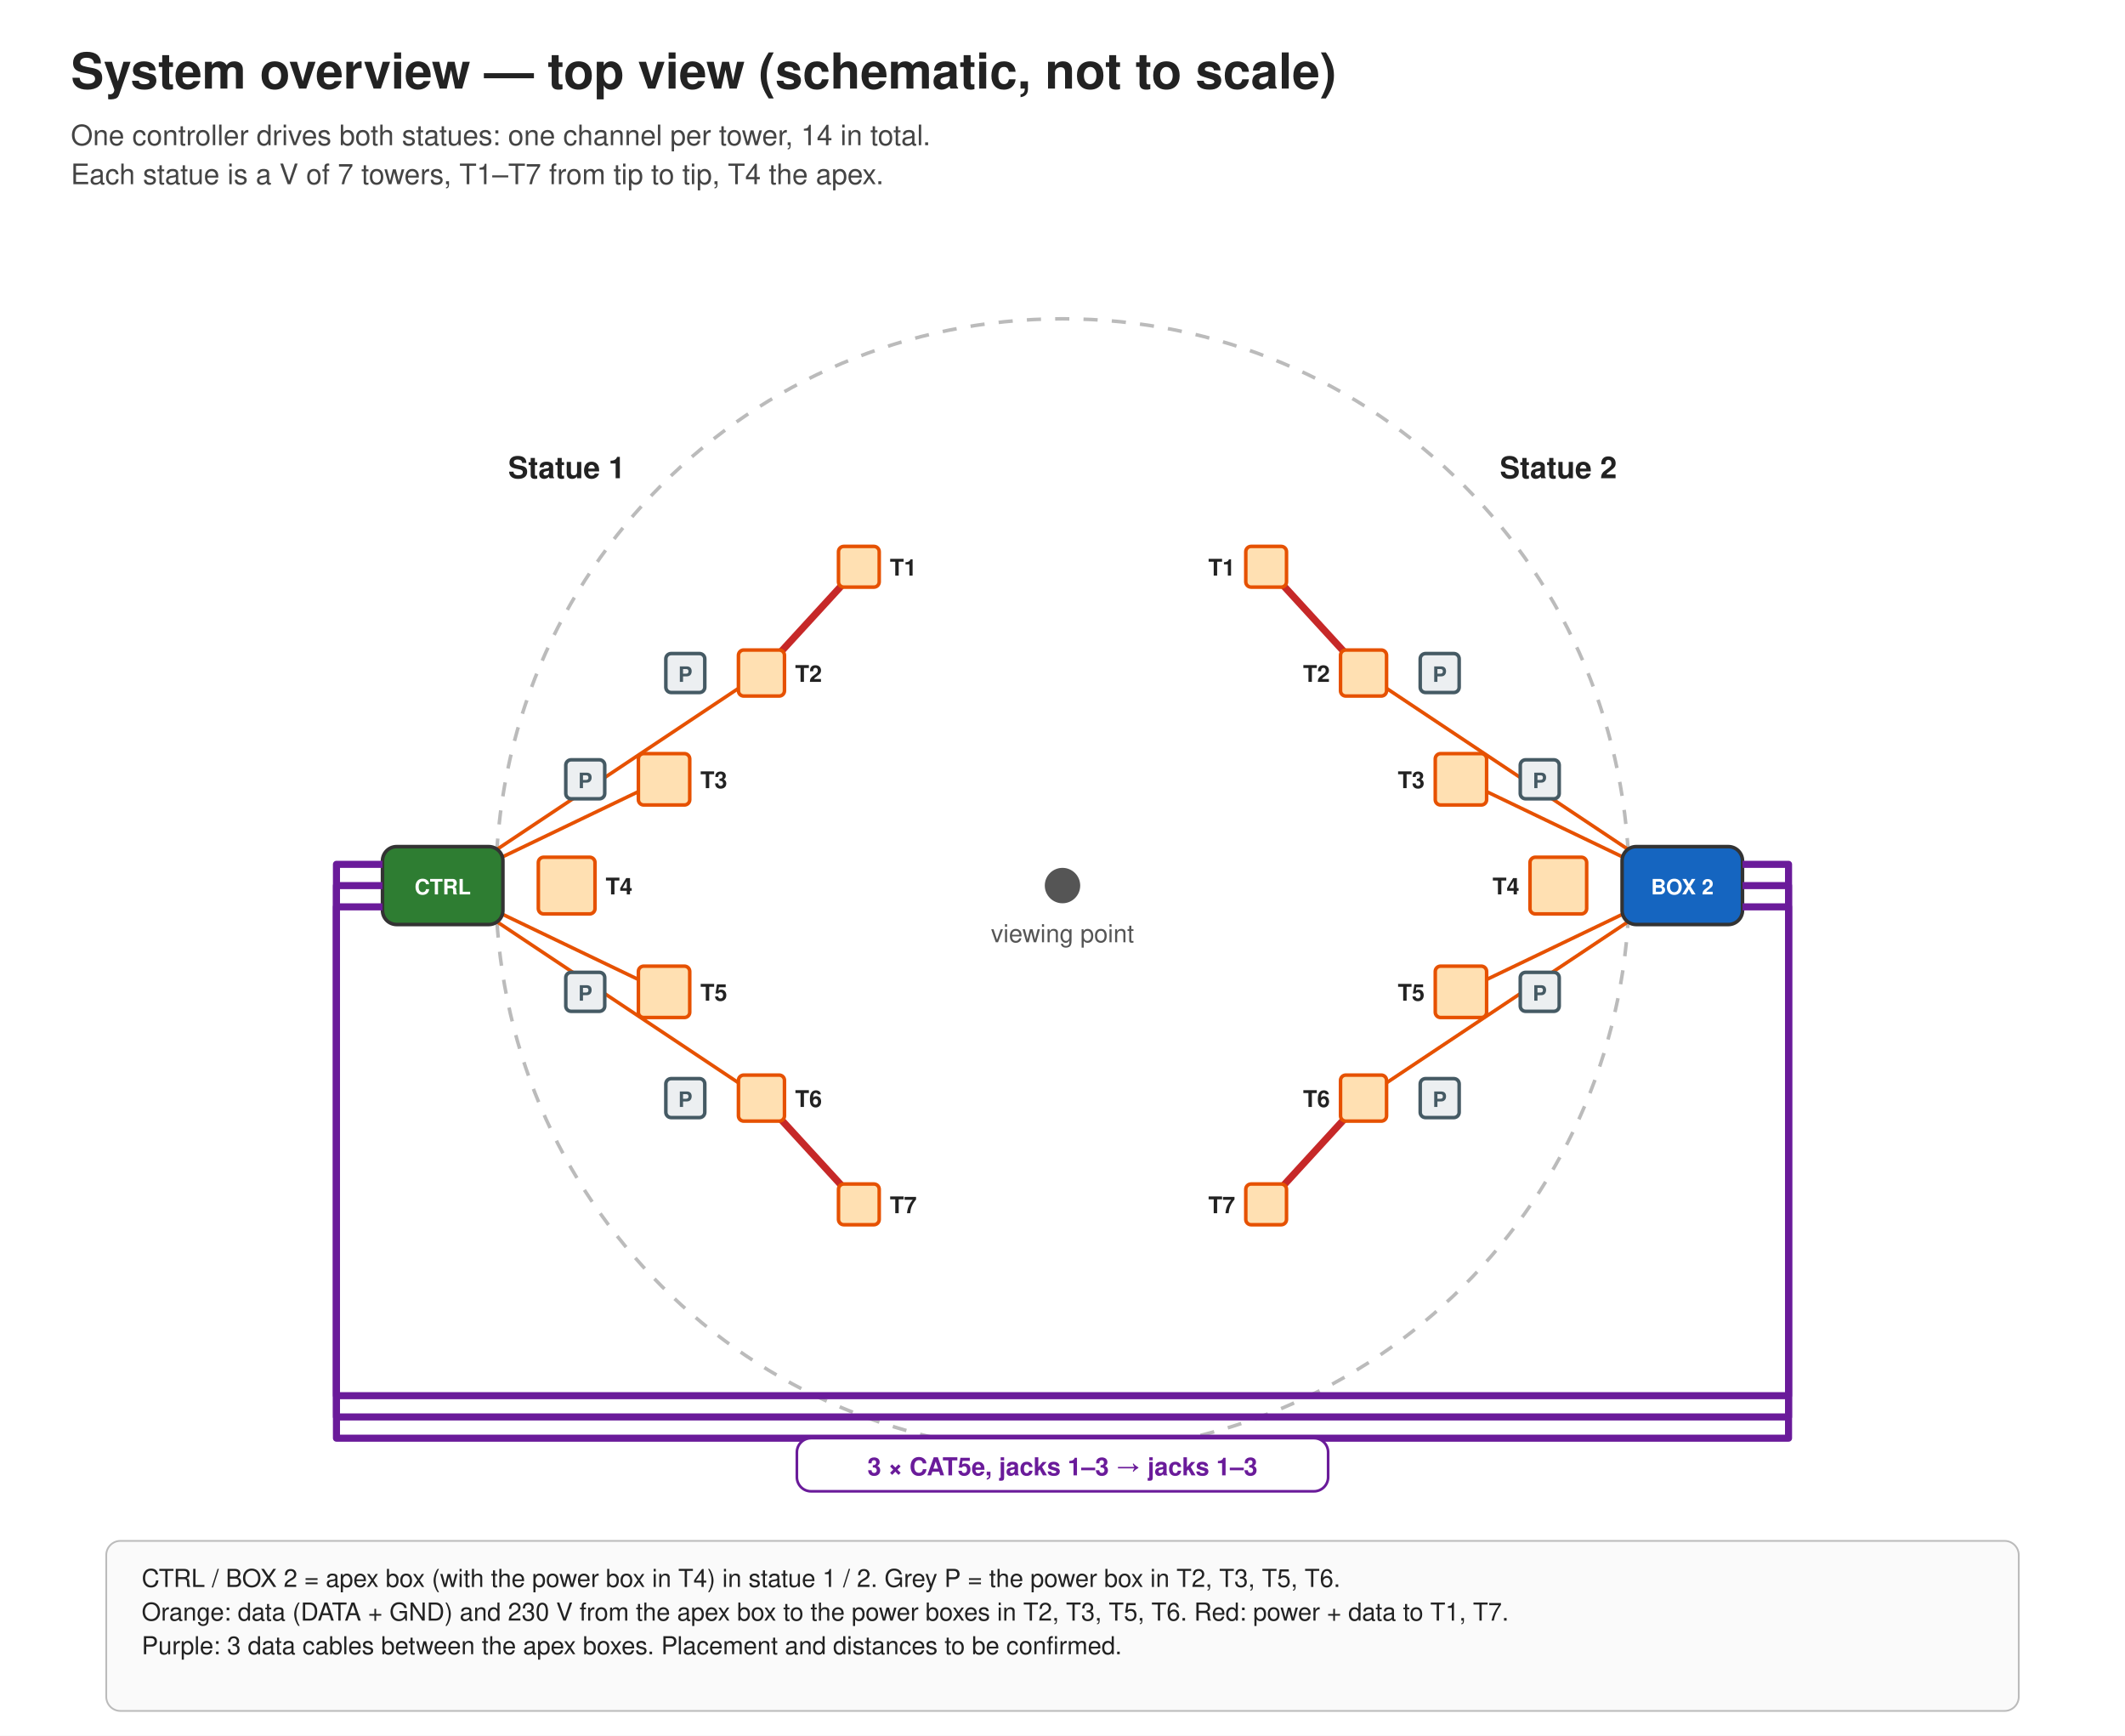
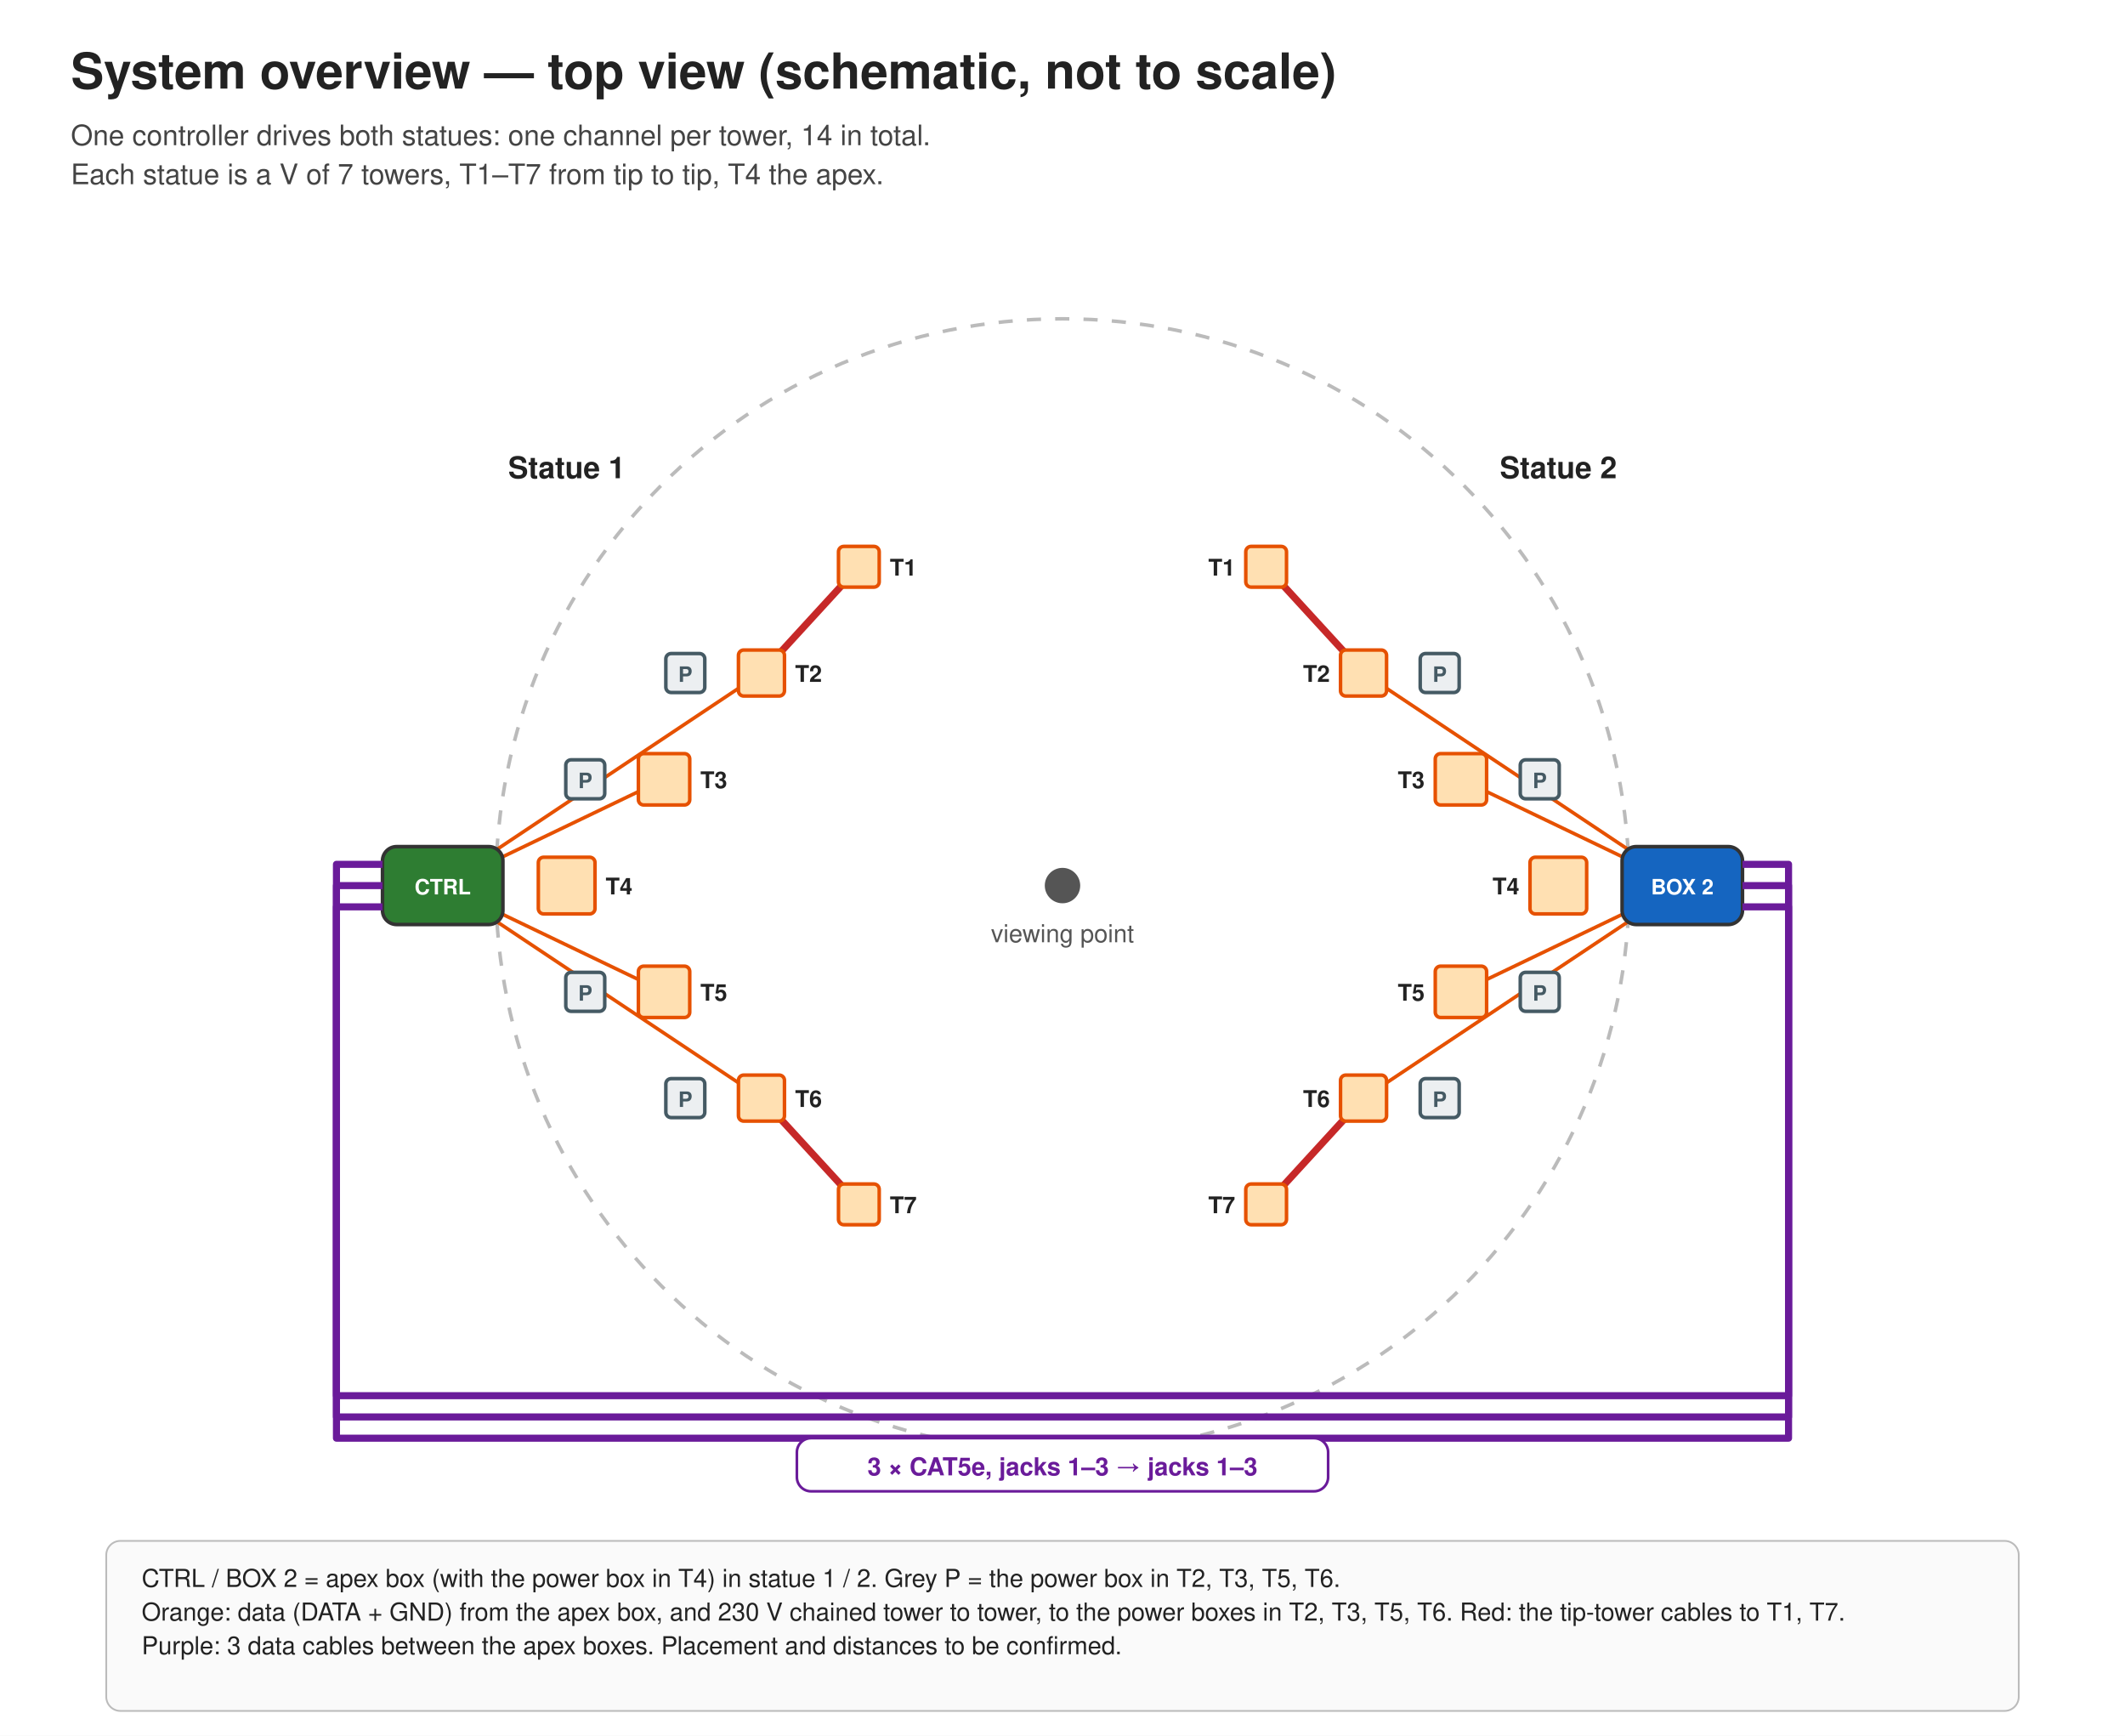
<svg xmlns="http://www.w3.org/2000/svg" width="1200" height="980" viewBox="0 0 1200 980">
  <rect x="0" y="0" width="1200" height="980" rx="0" fill="#ffffff" stroke="none" stroke-width="2" />
  <text x="40" y="50" font-family="Helvetica, Arial, sans-serif" font-size="28" text-anchor="start" font-weight="bold" fill="#222">System overview — top view (schematic, not to scale)</text>
  <text x="40" y="82" font-family="Helvetica, Arial, sans-serif" font-size="16" text-anchor="start" font-weight="normal" fill="#444">One controller drives both statues: one channel per tower, 14 in total.</text>
  <text x="40" y="104" font-family="Helvetica, Arial, sans-serif" font-size="16" text-anchor="start" font-weight="normal" fill="#444">Each statue is a V of 7 towers, T1–T7 from tip to tip, T4 the apex.</text>
  <circle cx="600" cy="500" r="320" fill="none" stroke="#bbb" stroke-width="2" stroke-dasharray="8 8" />
  <circle cx="600" cy="500" r="10" fill="#555" />
  <text x="600" y="532" font-family="Helvetica, Arial, sans-serif" font-size="14" text-anchor="middle" font-weight="normal" fill="#555">viewing point</text>
  <polyline points="250,500 430,380" fill="none" stroke="#e65100" stroke-width="2" stroke-linejoin="round" />
  <polyline points="430,380 485,320" fill="none" stroke="#c62828" stroke-width="4" stroke-linejoin="round" />
  <polyline points="250,500 375,440" fill="none" stroke="#e65100" stroke-width="2" stroke-linejoin="round" />
  <polyline points="250,500 375,560" fill="none" stroke="#e65100" stroke-width="2" stroke-linejoin="round" />
  <polyline points="250,500 430,620" fill="none" stroke="#e65100" stroke-width="2" stroke-linejoin="round" />
  <polyline points="430,620 485,680" fill="none" stroke="#c62828" stroke-width="4" stroke-linejoin="round" />
  <rect x="473.5" y="308.5" width="23.0" height="23.0" rx="3" fill="#ffe0b2" stroke="#e65100" stroke-width="2" />
  <text x="502.5" y="325" font-family="Helvetica, Arial, sans-serif" font-size="13" text-anchor="start" font-weight="bold" fill="#222">T1</text>
  <rect x="417.0" y="367.0" width="26.0" height="26.0" rx="3" fill="#ffe0b2" stroke="#e65100" stroke-width="2" />
  <text x="449.0" y="385" font-family="Helvetica, Arial, sans-serif" font-size="13" text-anchor="start" font-weight="bold" fill="#222">T2</text>
  <rect x="376.0" y="369" width="22" height="22" rx="3" fill="#eceff1" stroke="#455a64" stroke-width="2" />
  <text x="387.0" y="385" font-family="Helvetica, Arial, sans-serif" font-size="12" text-anchor="middle" font-weight="bold" fill="#455a64">P</text>
  <rect x="360.5" y="425.5" width="29.0" height="29.0" rx="3" fill="#ffe0b2" stroke="#e65100" stroke-width="2" />
  <text x="395.5" y="445" font-family="Helvetica, Arial, sans-serif" font-size="13" text-anchor="start" font-weight="bold" fill="#222">T3</text>
  <rect x="319.5" y="429" width="22" height="22" rx="3" fill="#eceff1" stroke="#455a64" stroke-width="2" />
  <text x="330.5" y="445" font-family="Helvetica, Arial, sans-serif" font-size="12" text-anchor="middle" font-weight="bold" fill="#455a64">P</text>
  <rect x="304.0" y="484.0" width="32.0" height="32.0" rx="3" fill="#ffe0b2" stroke="#e65100" stroke-width="2" />
  <text x="342.0" y="505" font-family="Helvetica, Arial, sans-serif" font-size="13" text-anchor="start" font-weight="bold" fill="#222">T4</text>
  <rect x="360.5" y="545.5" width="29.0" height="29.0" rx="3" fill="#ffe0b2" stroke="#e65100" stroke-width="2" />
  <text x="395.5" y="565" font-family="Helvetica, Arial, sans-serif" font-size="13" text-anchor="start" font-weight="bold" fill="#222">T5</text>
  <rect x="319.5" y="549" width="22" height="22" rx="3" fill="#eceff1" stroke="#455a64" stroke-width="2" />
  <text x="330.5" y="565" font-family="Helvetica, Arial, sans-serif" font-size="12" text-anchor="middle" font-weight="bold" fill="#455a64">P</text>
  <rect x="417.0" y="607.0" width="26.0" height="26.0" rx="3" fill="#ffe0b2" stroke="#e65100" stroke-width="2" />
  <text x="449.0" y="625" font-family="Helvetica, Arial, sans-serif" font-size="13" text-anchor="start" font-weight="bold" fill="#222">T6</text>
  <rect x="376.0" y="609" width="22" height="22" rx="3" fill="#eceff1" stroke="#455a64" stroke-width="2" />
  <text x="387.0" y="625" font-family="Helvetica, Arial, sans-serif" font-size="12" text-anchor="middle" font-weight="bold" fill="#455a64">P</text>
  <rect x="473.5" y="668.5" width="23.0" height="23.0" rx="3" fill="#ffe0b2" stroke="#e65100" stroke-width="2" />
  <text x="502.5" y="685" font-family="Helvetica, Arial, sans-serif" font-size="13" text-anchor="start" font-weight="bold" fill="#222">T7</text>
  <rect x="216" y="478" width="68" height="44" rx="8" fill="#2e7d32" stroke="#333" stroke-width="2" />
  <text x="250" y="505" font-family="Helvetica, Arial, sans-serif" font-size="12" text-anchor="middle" font-weight="bold" fill="#fff">CTRL</text>
  <text x="320" y="270" font-family="Helvetica, Arial, sans-serif" font-size="17" text-anchor="middle" font-weight="bold" fill="#222">Statue 1</text>
  <polyline points="950,500 770,380" fill="none" stroke="#e65100" stroke-width="2" stroke-linejoin="round" />
  <polyline points="770,380 715,320" fill="none" stroke="#c62828" stroke-width="4" stroke-linejoin="round" />
  <polyline points="950,500 825,440" fill="none" stroke="#e65100" stroke-width="2" stroke-linejoin="round" />
  <polyline points="950,500 825,560" fill="none" stroke="#e65100" stroke-width="2" stroke-linejoin="round" />
  <polyline points="950,500 770,620" fill="none" stroke="#e65100" stroke-width="2" stroke-linejoin="round" />
  <polyline points="770,620 715,680" fill="none" stroke="#c62828" stroke-width="4" stroke-linejoin="round" />
  <rect x="703.5" y="308.5" width="23.0" height="23.0" rx="3" fill="#ffe0b2" stroke="#e65100" stroke-width="2" />
  <text x="697.5" y="325" font-family="Helvetica, Arial, sans-serif" font-size="13" text-anchor="end" font-weight="bold" fill="#222">T1</text>
  <rect x="757.0" y="367.0" width="26.0" height="26.0" rx="3" fill="#ffe0b2" stroke="#e65100" stroke-width="2" />
  <text x="751.0" y="385" font-family="Helvetica, Arial, sans-serif" font-size="13" text-anchor="end" font-weight="bold" fill="#222">T2</text>
  <rect x="802.0" y="369" width="22" height="22" rx="3" fill="#eceff1" stroke="#455a64" stroke-width="2" />
  <text x="813.0" y="385" font-family="Helvetica, Arial, sans-serif" font-size="12" text-anchor="middle" font-weight="bold" fill="#455a64">P</text>
  <rect x="810.5" y="425.5" width="29.0" height="29.0" rx="3" fill="#ffe0b2" stroke="#e65100" stroke-width="2" />
  <text x="804.5" y="445" font-family="Helvetica, Arial, sans-serif" font-size="13" text-anchor="end" font-weight="bold" fill="#222">T3</text>
  <rect x="858.5" y="429" width="22" height="22" rx="3" fill="#eceff1" stroke="#455a64" stroke-width="2" />
  <text x="869.5" y="445" font-family="Helvetica, Arial, sans-serif" font-size="12" text-anchor="middle" font-weight="bold" fill="#455a64">P</text>
  <rect x="864.0" y="484.0" width="32.0" height="32.0" rx="3" fill="#ffe0b2" stroke="#e65100" stroke-width="2" />
  <text x="858.0" y="505" font-family="Helvetica, Arial, sans-serif" font-size="13" text-anchor="end" font-weight="bold" fill="#222">T4</text>
  <rect x="810.5" y="545.5" width="29.0" height="29.0" rx="3" fill="#ffe0b2" stroke="#e65100" stroke-width="2" />
  <text x="804.5" y="565" font-family="Helvetica, Arial, sans-serif" font-size="13" text-anchor="end" font-weight="bold" fill="#222">T5</text>
  <rect x="858.5" y="549" width="22" height="22" rx="3" fill="#eceff1" stroke="#455a64" stroke-width="2" />
  <text x="869.5" y="565" font-family="Helvetica, Arial, sans-serif" font-size="12" text-anchor="middle" font-weight="bold" fill="#455a64">P</text>
  <rect x="757.0" y="607.0" width="26.0" height="26.0" rx="3" fill="#ffe0b2" stroke="#e65100" stroke-width="2" />
  <text x="751.0" y="625" font-family="Helvetica, Arial, sans-serif" font-size="13" text-anchor="end" font-weight="bold" fill="#222">T6</text>
  <rect x="802.0" y="609" width="22" height="22" rx="3" fill="#eceff1" stroke="#455a64" stroke-width="2" />
  <text x="813.0" y="625" font-family="Helvetica, Arial, sans-serif" font-size="12" text-anchor="middle" font-weight="bold" fill="#455a64">P</text>
  <rect x="703.5" y="668.5" width="23.0" height="23.0" rx="3" fill="#ffe0b2" stroke="#e65100" stroke-width="2" />
  <text x="697.5" y="685" font-family="Helvetica, Arial, sans-serif" font-size="13" text-anchor="end" font-weight="bold" fill="#222">T7</text>
  <rect x="916" y="478" width="68" height="44" rx="8" fill="#1565c0" stroke="#333" stroke-width="2" />
  <text x="950" y="505" font-family="Helvetica, Arial, sans-serif" font-size="12" text-anchor="middle" font-weight="bold" fill="#fff">BOX 2</text>
  <text x="880" y="270" font-family="Helvetica, Arial, sans-serif" font-size="17" text-anchor="middle" font-weight="bold" fill="#222">Statue 2</text>
  <polyline points="216,488 190,488 190,788 1010,788 1010,488 984,488" fill="none" stroke="#6a1b9a" stroke-width="4" stroke-linejoin="round" />
  <polyline points="216,500 190,500 190,800 1010,800 1010,500 984,500" fill="none" stroke="#6a1b9a" stroke-width="4" stroke-linejoin="round" />
  <polyline points="216,512 190,512 190,812 1010,812 1010,512 984,512" fill="none" stroke="#6a1b9a" stroke-width="4" stroke-linejoin="round" />
  <rect x="450" y="812" width="300" height="30" rx="8" fill="#fff" stroke="#6a1b9a" stroke-width="1.5" />
  <text x="600" y="833" font-family="Helvetica, Arial, sans-serif" font-size="14" text-anchor="middle" font-weight="bold" fill="#6a1b9a">3 × CAT5e, jacks 1–3 → jacks 1–3</text>
  <rect x="60" y="870" width="1080" height="96" rx="8" fill="#fafafa" stroke="#bbb" stroke-width="1" />
  <text x="80" y="896" font-family="Helvetica, Arial, sans-serif" font-size="14" text-anchor="start" font-weight="normal" fill="#222">CTRL / BOX 2 = apex box (with the power box in T4) in statue 1 / 2. Grey P = the power box in T2, T3, T5, T6.</text>
-   <text x="80" y="915" font-family="Helvetica, Arial, sans-serif" font-size="14" text-anchor="start" font-weight="normal" fill="#222">Orange: data (DATA + GND) and 230 V from the apex box to the power boxes in T2, T3, T5, T6. Red: power + data to T1, T7.</text>
+   <text x="80" y="915" font-family="Helvetica, Arial, sans-serif" font-size="14" text-anchor="start" font-weight="normal" fill="#222">Orange: data (DATA + GND) from the apex box, and 230 V chained tower to tower, to the power boxes in T2, T3, T5, T6. Red: the tip-tower cables to T1, T7.</text>
  <text x="80" y="934" font-family="Helvetica, Arial, sans-serif" font-size="14" text-anchor="start" font-weight="normal" fill="#222">Purple: 3 data cables between the apex boxes. Placement and distances to be confirmed.</text>
</svg>
